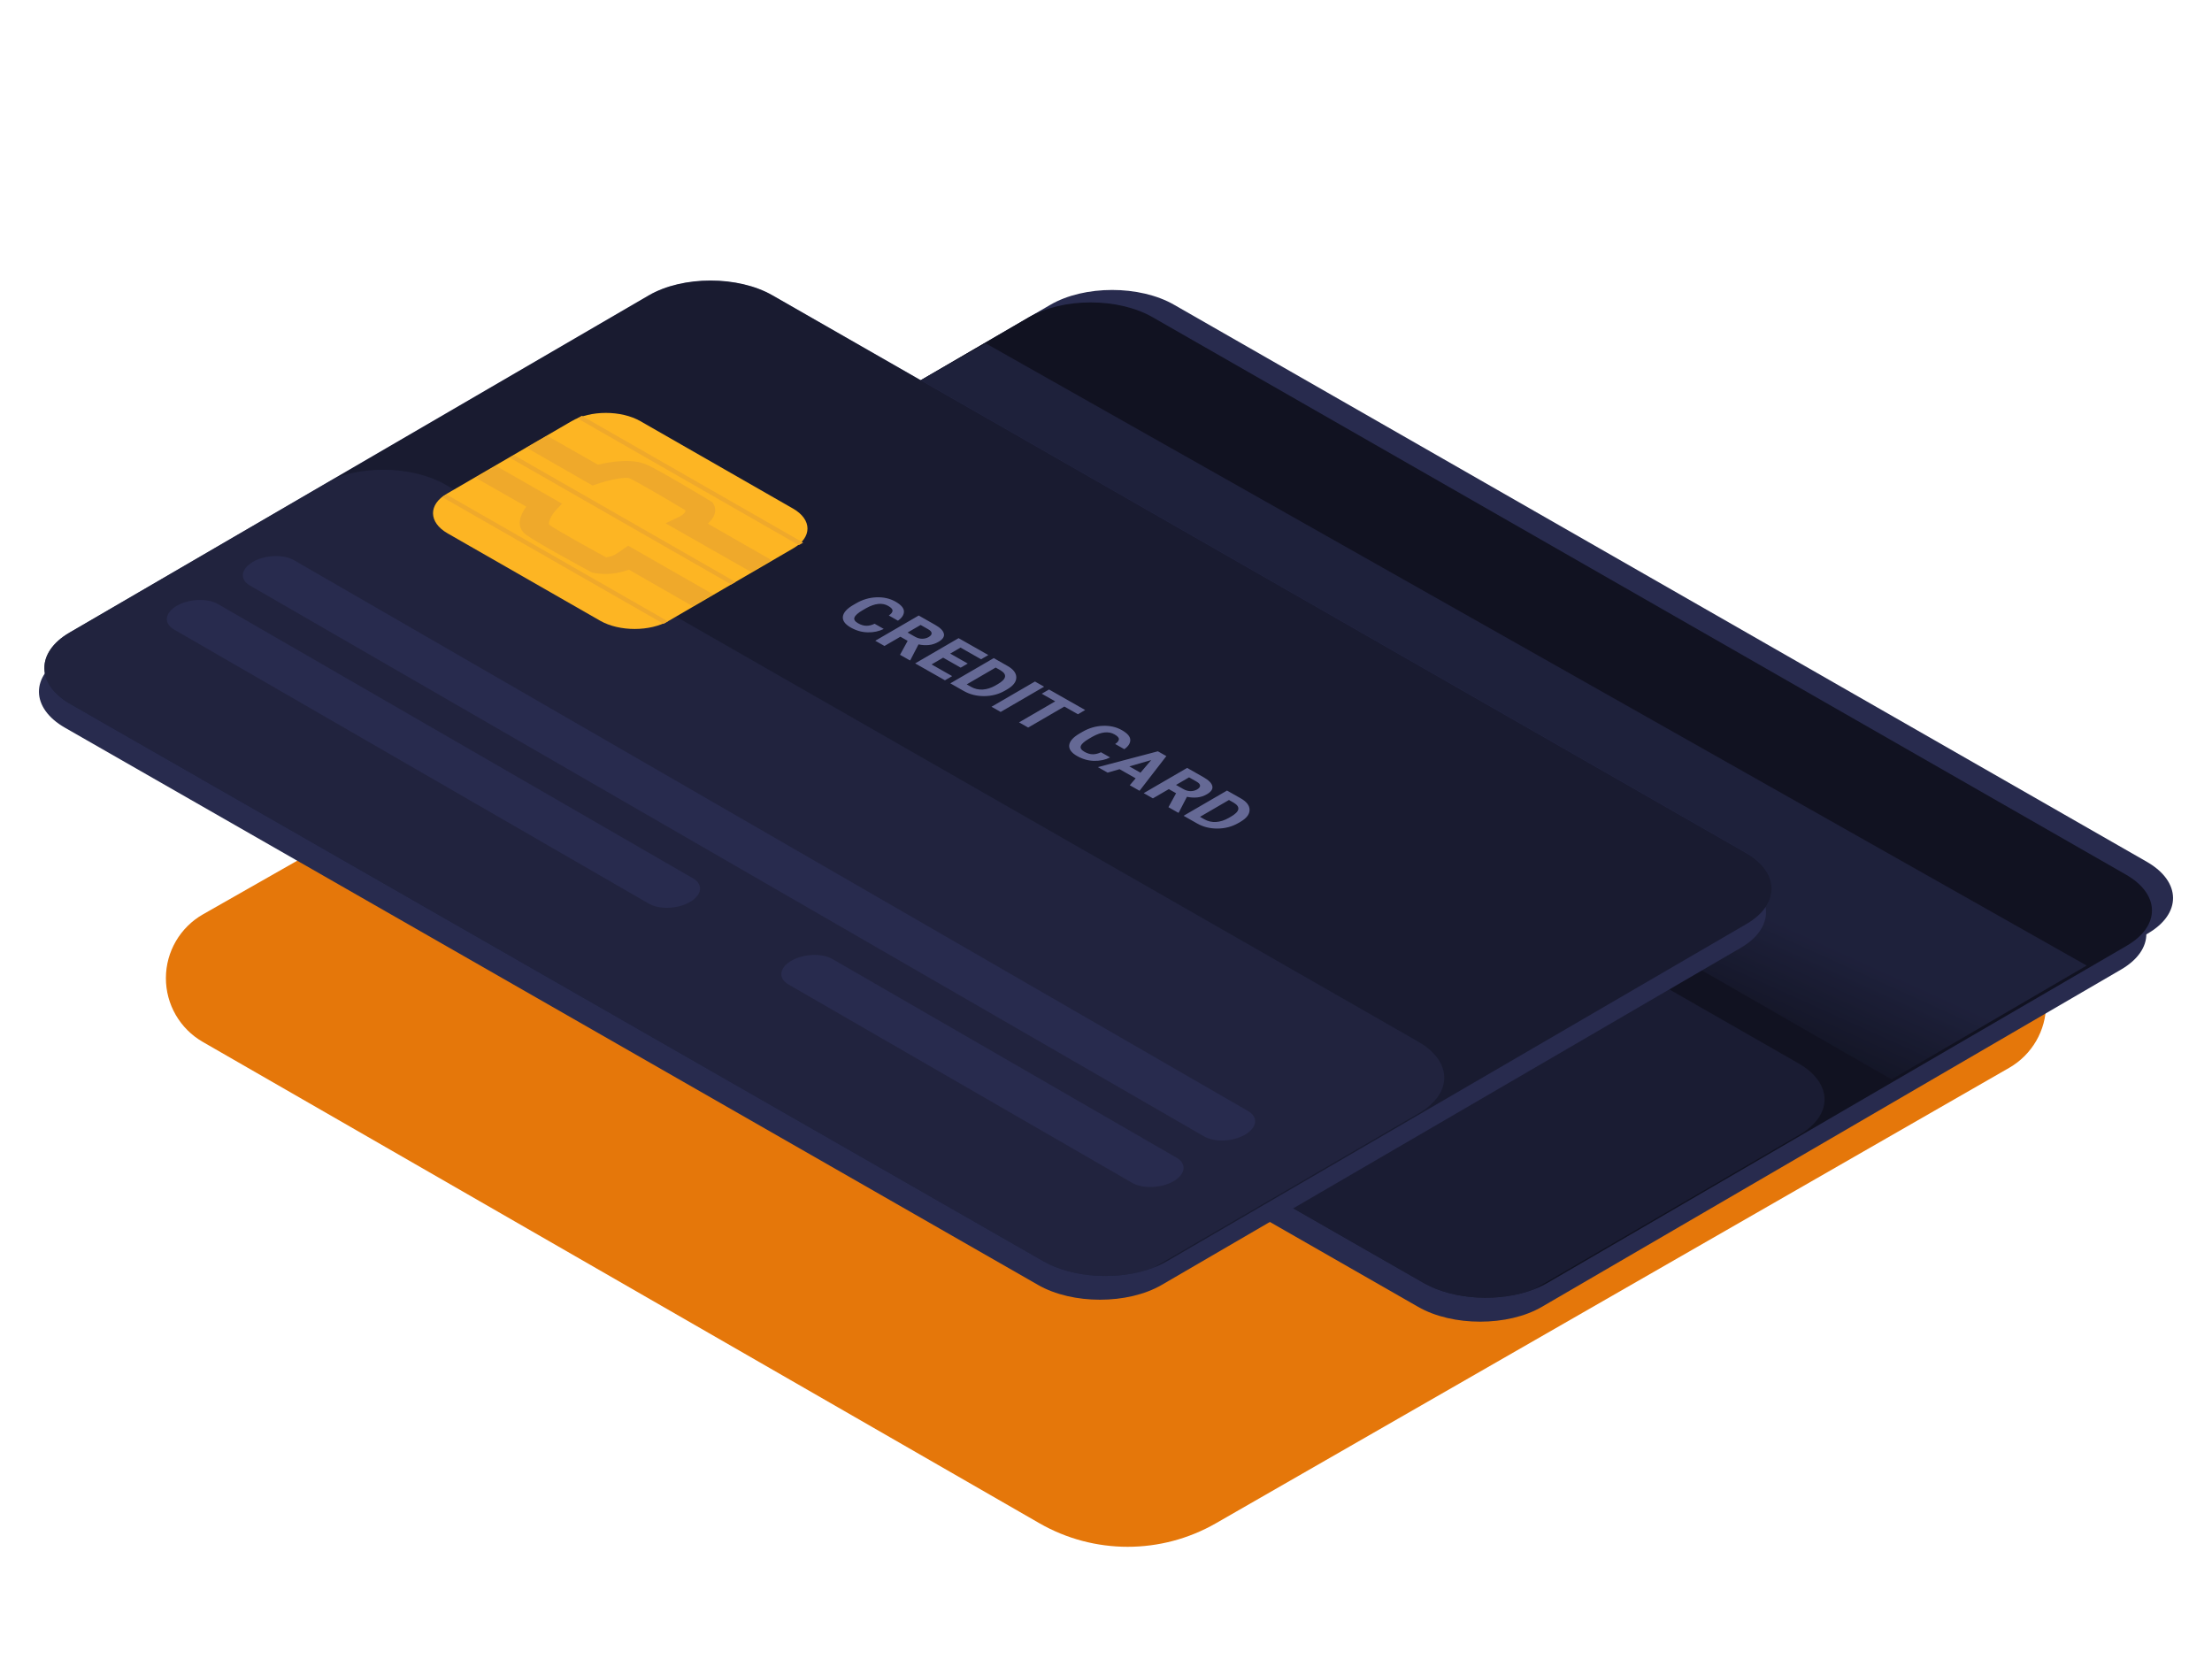
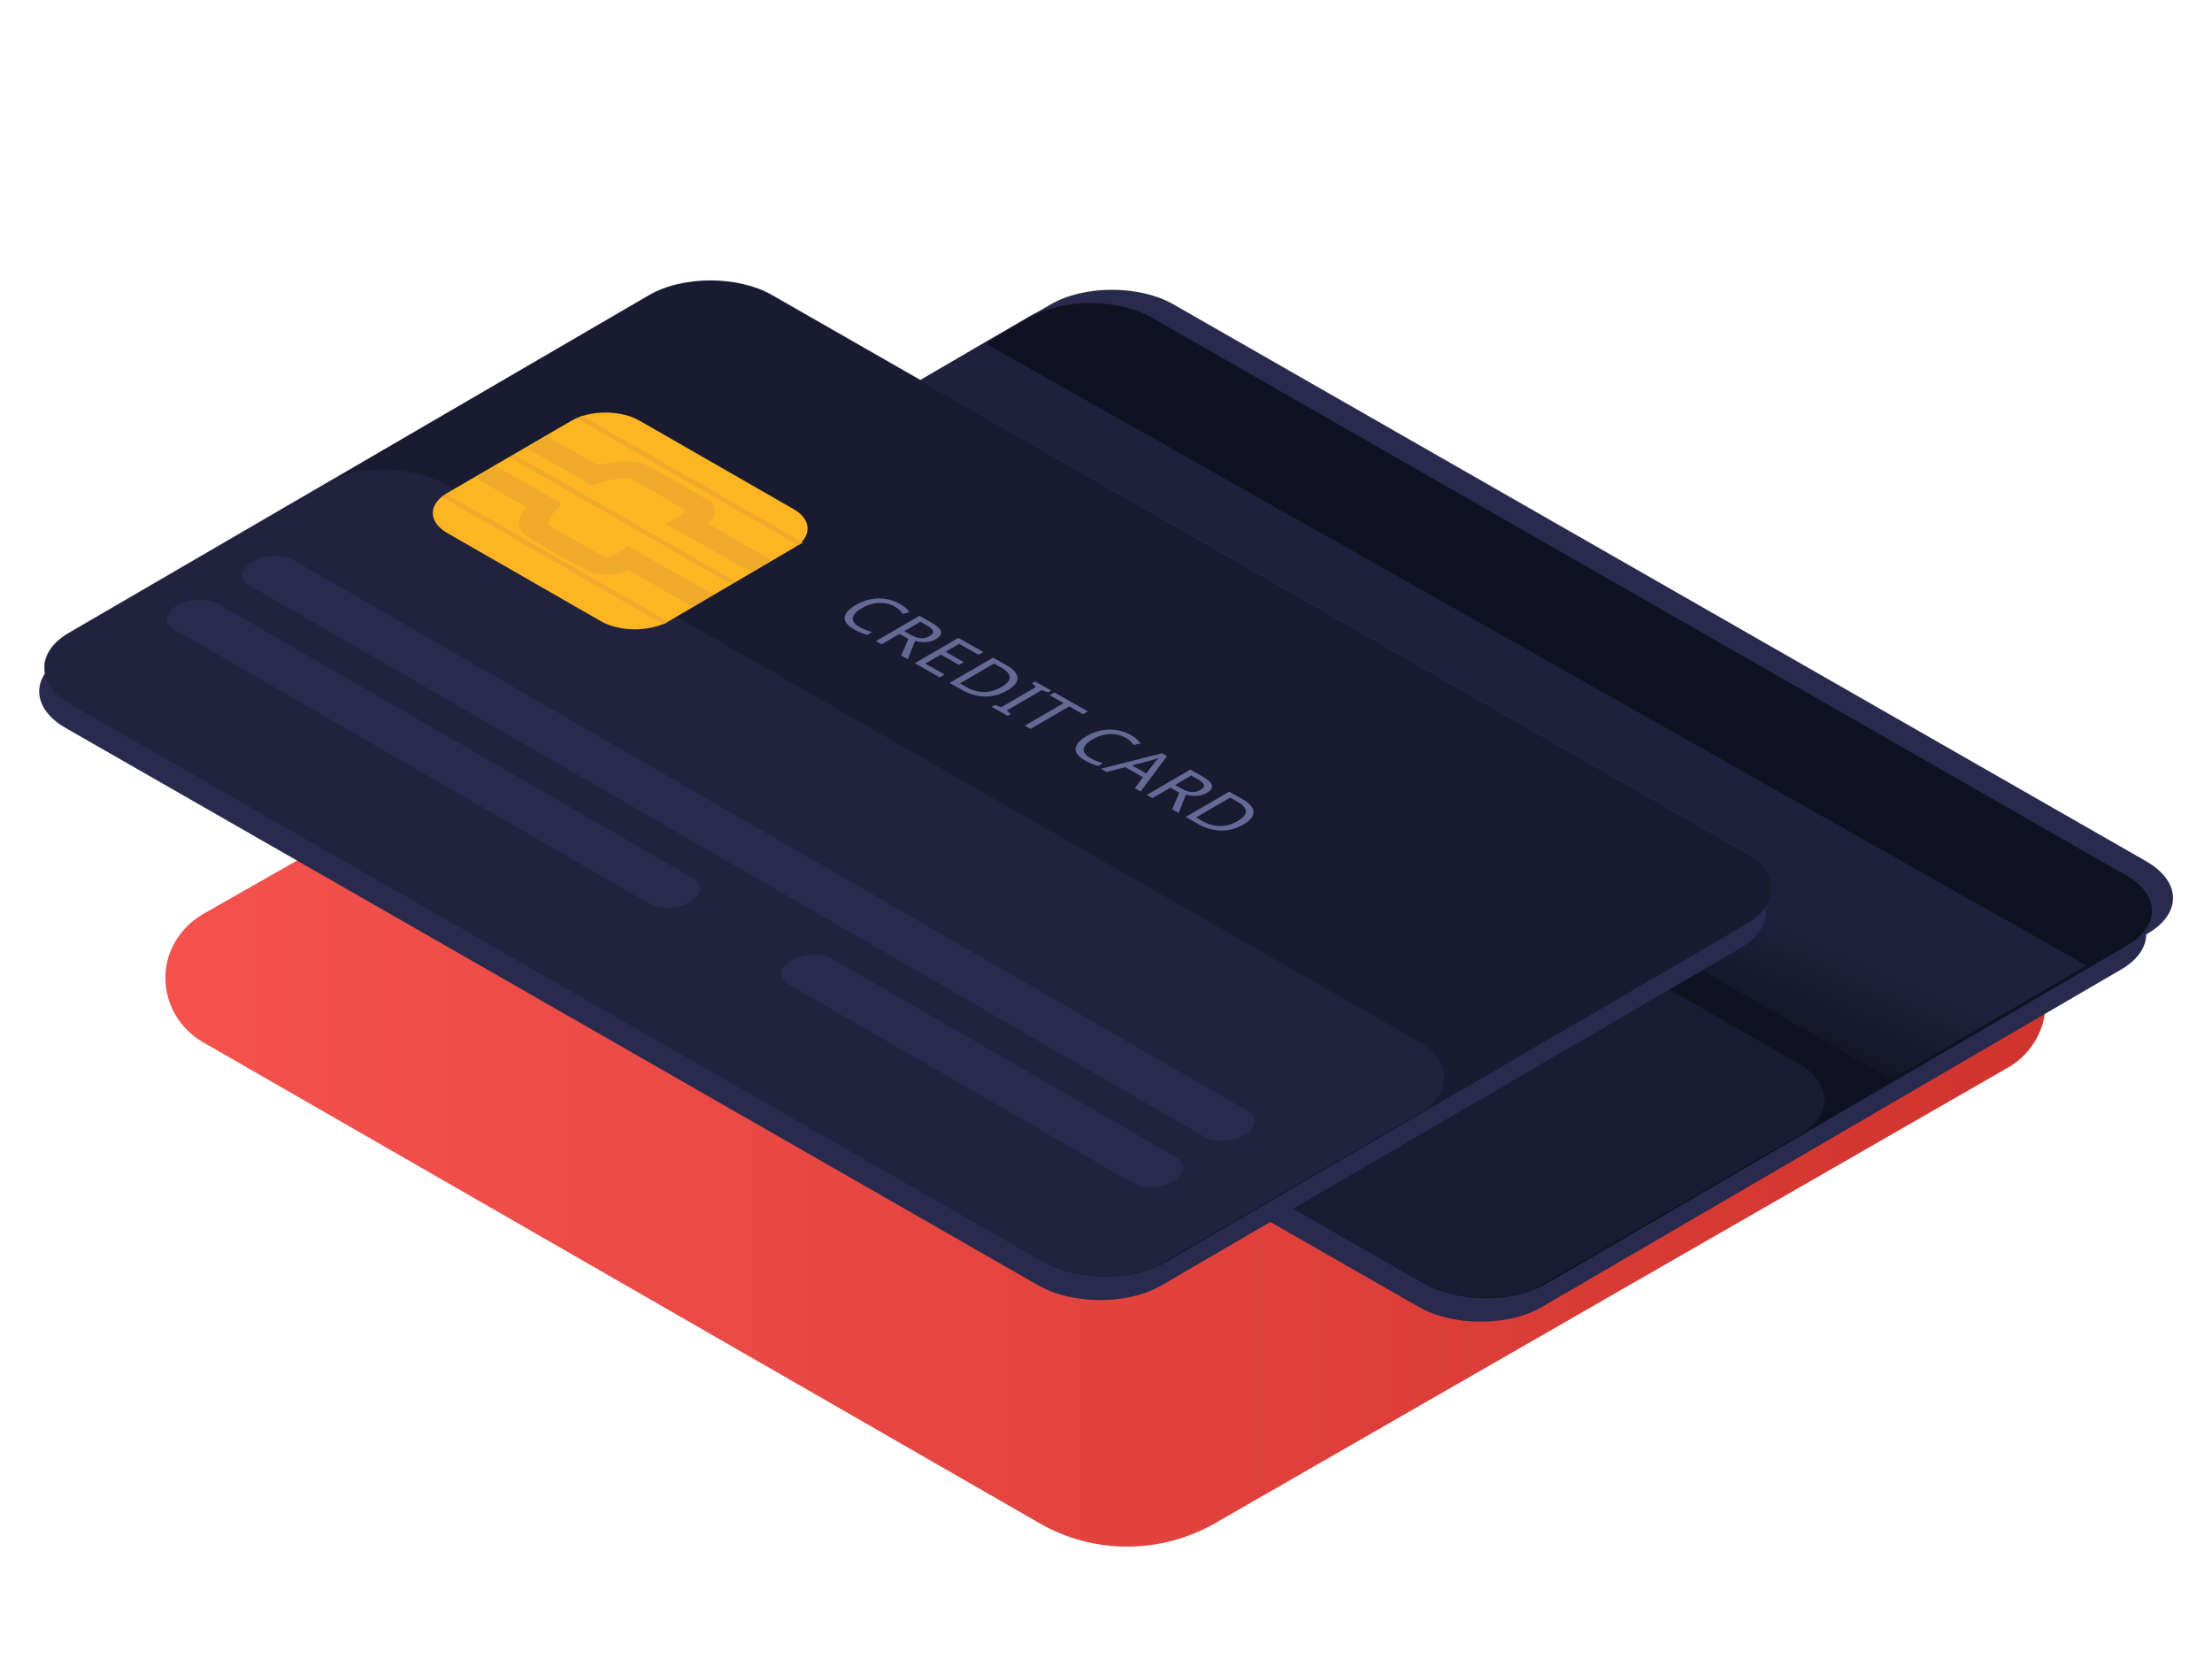
- <svg xmlns="http://www.w3.org/2000/svg" style="isolation:isolate" viewBox="0 0 400 300" width="400pt" height="300pt">
-   <defs>
-     <clipPath id="_clipPath_coA499INVYfdQtf1GkVE9NF4vUiAMiz1">
-       <rect width="400" height="300" />
+ <svg xmlns="http://www.w3.org/2000/svg" xmlns:xlink="http://www.w3.org/1999/xlink" version="1.1" id="Layer_1" x="0px" y="0px" viewBox="0 0 400 300" style="enable-background:new 0 0 400 300;" xml:space="preserve">
+   <style type="text/css">
+ 	.st0{clip-path:url(#SVGID_2_);}
+ 	.st1{fill:url(#SVGID_3_);}
+ 	.st2{fill:#282B4E;}
+ 	.st3{opacity:0.58;}
+ 	.st4{fill:url(#SVGID_4_);}
+ 	.st5{fill:url(#SVGID_5_);}
+ 	.st6{fill:#20233F;}
+ 	.st7{fill:#FDB523;}
+ 	.st8{fill:#EFA92B;}
+ 	.st9{font-family:'RobotoMonoForPowerline-Bold';}
+ 	.st10{font-size:12.771px;}
+ 	.st11{opacity:0.38;}
+ 	.st12{fill:url(#SVGID_6_);}
+ 	.st13{fill:url(#SVGID_7_);}
+ 	.st14{fill:#656995;}
+ </style>
+   <g>
+     <defs>
+       <rect id="SVGID_1_" width="400" height="300" />
+     </defs>
+     <clipPath id="SVGID_2_">
+       <use xlink:href="#SVGID_1_" style="overflow:visible;" />
    </clipPath>
-   </defs>
-   <g clip-path="url(#_clipPath_coA499INVYfdQtf1GkVE9NF4vUiAMiz1)">
-     <path d=" M 36.717 165.335 L 185.843 80.469 C 193.262 76.235 202.376 76.281 209.752 80.589 L 363.399 170.084 C 367.498 172.472 370.013 176.863 370 181.606 C 369.987 186.35 367.446 190.726 363.334 193.091 L 219.892 275.446 C 210.004 281.131 197.839 281.131 187.952 275.446 L 36.663 188.407 C 32.531 186.03 29.989 181.622 30 176.855 C 30.011 172.088 32.574 167.692 36.717 165.335 Z " fill="rgb(229,119,10)" />
-     <path d=" M 383.567 175.317 L 278.822 236.316 C 272.688 239.891 262.658 239.898 256.435 236.316 L 80.505 135.572 C 74.274 132.005 74.206 126.214 80.341 122.639 L 185.085 61.677 C 191.227 58.103 201.249 58.095 207.473 61.677 L 383.403 162.422 C 389.634 165.952 389.709 171.743 383.567 175.317 Z " fill="rgb(40,43,78)" />
-     <path d=" M 388.395 168.803 L 283.658 229.764 C 277.516 233.339 267.487 233.346 261.27 229.764 L 85.341 129.02 C 79.109 125.453 79.035 119.662 85.176 116.087 L 189.936 55.118 C 196.078 51.543 206.107 51.536 212.324 55.118 L 388.253 155.862 C 394.462 159.452 394.537 165.228 388.395 168.803 Z " fill="rgb(40,43,78)" />
-     <path d=" M 384.582 171.026 L 279.845 231.988 C 273.703 235.563 263.673 235.57 257.457 231.988 L 81.527 131.243 C 75.296 127.676 75.229 121.885 81.371 118.311 L 186.108 57.349 C 192.249 53.775 202.279 53.767 208.495 57.349 L 384.425 158.094 C 390.679 161.691 390.723 167.452 384.582 171.026 Z " fill="rgb(40,43,78)" />
-     <g opacity="0.58">
-       <linearGradient id="_lgradient_63" x1="0.152" y1="0.843" x2="1.107" y2="0.284" gradientTransform="matrix(312.349,0,0,179.983,76.796,54.688)" gradientUnits="userSpaceOnUse">
-         <stop offset="15.905%" stop-opacity="1" style="stop-color:rgb(0,0,0)" />
-         <stop offset="27.537%" stop-opacity="1" style="stop-color:rgb(0,0,0)" />
-         <stop offset="100%" stop-opacity="1" style="stop-color:rgb(0,0,0)" />
+     <g class="st0">
+       <linearGradient id="SVGID_3_" gradientUnits="userSpaceOnUse" x1="30" y1="178.518" x2="370" y2="178.518">
+         <stop offset="0" style="stop-color:#F5524E" />
+         <stop offset="1" style="stop-color:#D0342F" />
      </linearGradient>
-       <path d=" M 384.582 171.019 L 279.837 231.988 C 279.056 232.437 278.24 232.824 277.397 233.145 C 271.293 235.51 262.905 235.122 257.442 232.003 L 81.512 131.258 C 75.289 127.699 75.214 121.908 81.348 118.333 L 129.34 90.408 L 186.055 57.372 C 192.19 53.797 202.219 53.79 208.443 57.372 L 384.365 158.116 C 390.679 161.691 390.723 167.452 384.582 171.019 Z " fill="url(#_lgradient_63)" />
+       <path class="st1" d="M36.7,165.3l149.1-84.9c7.4-4.2,16.5-4.2,23.9,0.1l153.6,89.5c4.1,2.4,6.6,6.8,6.6,11.5    c0,4.7-2.6,9.1-6.7,11.5l-143.4,82.4c-9.9,5.7-22.1,5.7-31.9,0l-151.3-87c-4.1-2.4-6.7-6.8-6.7-11.6S32.6,167.7,36.7,165.3z" />
+       <path class="st2" d="M383.6,175.3l-104.7,61c-6.1,3.6-16.2,3.6-22.4,0L80.5,135.6c-6.2-3.6-6.3-9.4-0.2-12.9l104.7-61    c6.1-3.6,16.2-3.6,22.4,0l175.9,100.7C389.6,166,389.7,171.7,383.6,175.3z" />
+       <path class="st2" d="M388.4,168.8l-104.7,61c-6.1,3.6-16.2,3.6-22.4,0L85.3,129c-6.2-3.6-6.3-9.4-0.2-12.9l104.8-61    c6.1-3.6,16.2-3.6,22.4,0l175.9,100.7C394.5,159.5,394.5,165.2,388.4,168.8z" />
+       <path class="st2" d="M384.6,171l-104.7,61c-6.1,3.6-16.2,3.6-22.4,0L81.5,131.2c-6.2-3.6-6.3-9.4-0.2-12.9l104.7-61    c6.1-3.6,16.2-3.6,22.4,0l175.9,100.7C390.7,161.7,390.7,167.5,384.6,171z" />
+       <g class="st3">
+         <linearGradient id="SVGID_4_" gradientUnits="userSpaceOnUse" x1="9.096906e-02" y1="299.261" x2="1.047" y2="299.82" gradientTransform="matrix(312.349 0 0 -179.983 76.796 54049.59)">
+           <stop offset="0.159" style="stop-color:#000000" />
+           <stop offset="0.275" style="stop-color:#000000" />
+           <stop offset="1" style="stop-color:#000000" />
+         </linearGradient>
+         <path class="st4" d="M384.6,171l-104.7,61c-0.8,0.4-1.6,0.8-2.4,1.2c-6.1,2.4-14.5,2-20-1.1L81.5,131.3     c-6.2-3.6-6.3-9.3-0.2-12.9l48-27.9l56.7-33c6.1-3.6,16.2-3.6,22.4,0l175.9,100.7C390.7,161.7,390.7,167.5,384.6,171z" />
+       </g>
+       <g class="st3">
+         <linearGradient id="SVGID_5_" gradientUnits="userSpaceOnUse" x1="0.303" y1="299.258" x2="0.927" y2="300.04" gradientTransform="matrix(233.123 0 0 -133.11 144.213 39995.09)">
+           <stop offset="0" style="stop-color:#000000" />
+           <stop offset="0.25" style="stop-color:#282B4E" />
+           <stop offset="1" style="stop-color:#282B4E" />
+         </linearGradient>
+         <path class="st5" d="M178.2,62.1l199.1,112.5L342,195.2L144.2,81.4L178.2,62.1L178.2,62.1z" />
+       </g>
+       <g class="st3">
+         <path class="st6" d="M325.4,205.2l-48,27.9c-6.1,2.4-14.5,2-20-1.1L81.5,131.3c-6.2-3.6-6.3-9.3-0.2-12.9l48-27.9     c6.1-2.4,14.5-2,20,1.1l175.9,100.7C331.4,195.9,331.5,201.6,325.4,205.2z" />
+       </g>
+       <path class="st7" d="M212.3,103.1l-22.5,13.1c-3.4,2-9,2-12.4,0l-27.6-15.8c-3.5-2-3.5-5.2-0.1-7.2l22.5-13.1c3.4-2,9-2,12.4,0    l27.6,15.8C215.6,97.9,215.7,101.1,212.3,103.1z" />
+       <path class="st8" d="M197.7,111.4l-3.7,2.1l-11.5-6.6c-1.9,0.7-4.1,1-6.1,0.6l-0.6-0.1l-0.4-0.2c-1-0.5-9.5-5.1-11.5-6.6    c-2.1-1.5-1-3.7,0-5.1l-9.2-5.2l3.7-2.1l11.9,6.8l-1,1c-1.1,1.1-1.6,2.5-1.3,2.8c1.2,0.9,6.6,3.9,10.2,5.9    c0.8-0.1,1.5-0.3,2.2-0.8l1.8-1.3L197.7,111.4z" />
+       <path class="st8" d="M204.6,107.4l3.7-2.1l-11.5-6.6c1.6-1.4,1.5-2.8,1-3.5l-0.2-0.3l-0.4-0.2c-0.9-0.6-9-5.4-11.5-6.6    c-2.6-1.2-6.5-0.5-8.8,0l-9.2-5.2l-3.7,2.1l11.9,6.8l1.7-0.6c1.9-0.6,4.3-1,4.9-0.8c1.5,0.7,6.7,3.7,10.2,5.9    c-0.1,0.3-0.3,0.7-1.4,1.3l-2.2,1.1L204.6,107.4z" />
+       <path class="st8" d="M201.8,109.2l-0.8,0.5l-40-22.9l0.8-0.5L201.8,109.2L201.8,109.2z" />
+       <path class="st8" d="M189.5,116.3l-0.8,0.4l-40-22.9l0.8-0.5L189.5,116.3L189.5,116.3z" />
+       <path class="st8" d="M214,102.1l-0.8,0.5l-40-22.9l0.8-0.5L214,102.1L214,102.1z" />
+       <text transform="matrix(0.8849 0.5024 -0.8647 0.5024 218.9352 115.1987)" class="st2 st9 st10">CREDIT CARD</text>
+       <path class="st2" d="M186.1,167.4l-85.9-49.6c-1.9-1.1-1.7-3,0.5-4.3l0,0c2.2-1.3,5.5-1.4,7.4-0.3l85.9,49.6    c1.9,1.1,1.7,3-0.5,4.3l0,0C191.4,168.3,188,168.5,186.1,167.4z" />
+       <path class="st2" d="M314.8,171.4l-104.7,61c-6.1,3.6-16.2,3.6-22.4,0L11.8,131.6c-6.2-3.6-6.3-9.4-0.2-12.9l104.7-61    c6.1-3.6,16.2-3.6,22.4,0l175.9,100.7C320.9,162,320.9,167.8,314.8,171.4z" />
+       <path class="st2" d="M315.8,167.1l-104.7,61c-6.1,3.6-16.2,3.6-22.4,0L12.8,127.3c-6.2-3.6-6.3-9.4-0.2-12.9l104.7-61    c6.1-3.6,16.2-3.6,22.4,0l175.9,100.7C321.9,157.7,321.9,163.5,315.8,167.1z" />
+       <g class="st11">
+         <linearGradient id="SVGID_6_" gradientUnits="userSpaceOnUse" x1="1.366628e-02" y1="299.418" x2="1" y2="299.584" gradientTransform="matrix(312.343 0 0 -179.983 8.022 54045.656)">
+           <stop offset="1" style="stop-color:#000000" />
+           <stop offset="1" style="stop-color:#000000" />
+           <stop offset="1" style="stop-color:#000000" />
+         </linearGradient>
+         <path class="st12" d="M315.8,167.1l-104.7,61c-0.8,0.5-1.6,0.8-2.4,1.2c-6.1,2.4-14.5,2-20-1.1L12.7,127.3     c-6.2-3.6-6.3-9.4-0.2-12.9l48-27.9l56.8-33c6.1-3.6,16.2-3.6,22.4,0l175.9,100.7C321.9,157.7,321.9,163.5,315.8,167.1z" />
+       </g>
+       <g class="st3">
+         <linearGradient id="SVGID_7_" gradientUnits="userSpaceOnUse" x1="1.561494e-02" y1="299.413" x2="1" y2="299.59" gradientTransform="matrix(253.145 0 0 -145.788 8.022 43821.348)">
+           <stop offset="1" style="stop-color:#282B4E;stop-opacity:0.85" />
+           <stop offset="1" style="stop-color:#000000" />
+           <stop offset="1" style="stop-color:#000000" />
+         </linearGradient>
+         <path class="st13" d="M256.6,201.3l-48,27.9c-6.1,2.4-14.5,2-20-1.1L12.7,127.3c-6.2-3.6-6.3-9.4-0.2-12.9l48-27.9     c6.1-2.4,14.5-2,20,1.1l175.9,100.7C262.7,191.9,262.7,197.7,256.6,201.3z" />
+       </g>
+       <path class="st7" d="M143.5,99.1L121,112.3c-3.4,2-9,2-12.4,0L80.9,96.4c-3.5-2-3.5-5.2-0.1-7.2l22.5-13.1c3.4-2,9-2,12.4,0    L143.4,92C146.9,93.9,146.9,97.2,143.5,99.1z" />
+       <path class="st8" d="M128.9,107.5l-3.7,2.2l-11.5-6.6c-1.9,0.7-4.1,1-6.1,0.6l-0.6-0.1l-0.4-0.2c-1-0.5-9.5-5.1-11.5-6.6    c-2.1-1.5-1-3.7,0-5.1L86,86.4l3.7-2.1l11.9,6.8l-1,1c-1.1,1.1-1.6,2.5-1.3,2.8c1.2,0.9,6.6,3.9,10.2,5.9c0.8-0.1,1.5-0.4,2.2-0.8    l1.8-1.3L128.9,107.5z" />
+       <path class="st8" d="M135.8,103.4l3.7-2.1L128,94.7c1.6-1.4,1.5-2.8,1-3.5l-0.2-0.3l-0.4-0.2c-0.9-0.6-9-5.4-11.5-6.6    c-2.6-1.2-6.5-0.5-8.8,0l-9.2-5.2L95.2,81l11.9,6.8l1.7-0.6c1.9-0.6,4.3-0.9,4.9-0.8c1.5,0.7,6.7,3.7,10.2,5.9    c-0.1,0.3-0.3,0.7-1.4,1.3l-2.2,1.1L135.8,103.4z" />
+       <path class="st8" d="M133,105.2l-0.8,0.4l-40-22.9l0.8-0.5L133,105.2L133,105.2z" />
+       <path class="st8" d="M120.8,112.4l-0.8,0.5L80,89.9l0.8-0.5L120.8,112.4L120.8,112.4z" />
+       <path class="st8" d="M145.2,98.1l-0.8,0.5l-40-22.9l0.8-0.5L145.2,98.1L145.2,98.1z" />
+       <text transform="matrix(0.8849 0.5024 -0.8647 0.5024 150.1608 111.2587)" class="st14 st9 st10">CREDIT CARD</text>
+       <path class="st2" d="M217.7,205.5L45.2,105.9c-1.9-1.1-1.7-3,0.5-4.3l0,0c2.2-1.3,5.5-1.4,7.4-0.3l172.5,99.6    c1.9,1.1,1.7,3-0.5,4.3l0,0C222.9,206.5,219.6,206.6,217.7,205.5z" />
+       <path class="st2" d="M117.4,163.4l-85.9-49.6c-1.9-1.1-1.7-3,0.5-4.3l0,0c2.2-1.3,5.5-1.4,7.4-0.3l85.9,49.6    c1.9,1.1,1.7,3-0.5,4.3l0,0C122.6,164.4,119.3,164.5,117.4,163.4z" />
+       <path class="st2" d="M204.8,213.9L142.6,178c-1.9-1.1-1.7-3,0.5-4.3l0,0c2.2-1.3,5.5-1.4,7.4-0.3l62.2,35.9c1.9,1.1,1.7,3-0.5,4.3    l0,0C210,214.9,206.7,215,204.8,213.9z" />
    </g>
-     <g opacity="0.58">
-       <linearGradient id="_lgradient_64" x1="0" y1="0.5" x2="0.623" y2="-0.282" gradientTransform="matrix(233.123,0,0,133.11,144.213,62.088)" gradientUnits="userSpaceOnUse">
-         <stop offset="0%" stop-opacity="1" style="stop-color:rgb(0,0,0)" />
-         <stop offset="25%" stop-opacity="1" style="stop-color:rgb(40,43,78)" />
-         <stop offset="100%" stop-opacity="1" style="stop-color:rgb(40,43,78)" />
-       </linearGradient>
-       <path d=" M 178.249 62.088 L 377.336 174.601 L 342.038 195.198 L 144.213 81.416 L 178.249 62.088 L 178.249 62.088 Z " fill="url(#_lgradient_64)" />
-     </g>
-     <g opacity="0.58">
-       <path d=" M 325.389 205.212 L 277.397 233.145 C 271.293 235.51 262.905 235.122 257.442 232.003 L 81.512 131.258 C 75.289 127.699 75.214 121.908 81.348 118.333 L 129.34 90.408 C 135.437 88.043 143.832 88.431 149.295 91.55 L 325.225 192.287 C 331.448 195.854 331.523 201.645 325.389 205.212 Z " fill="rgb(32,35,63)" />
-     </g>
-     <path d=" M 212.264 103.065 L 189.727 116.169 C 186.324 118.154 180.772 118.154 177.309 116.169 L 149.698 100.356 C 146.243 98.378 146.205 95.132 149.608 93.184 L 172.145 80.065 C 175.548 78.088 181.1 78.08 184.563 80.065 L 212.174 95.878 C 215.629 97.878 215.667 101.087 212.264 103.065 Z " fill="rgb(253,181,35)" />
-     <path d=" M 197.704 111.393 L 193.973 113.542 L 182.473 106.945 C 180.524 107.69 178.413 107.906 176.354 107.572 L 175.802 107.468 L 175.369 107.229 C 174.406 106.707 165.854 102.08 163.914 100.654 C 161.854 99.162 162.921 96.923 163.914 95.55 L 154.742 90.326 L 158.474 88.177 L 170.414 95.02 L 169.421 96.02 C 168.362 97.132 167.802 98.498 168.093 98.826 C 169.279 99.699 174.645 102.692 178.339 104.699 C 179.119 104.632 179.866 104.351 180.496 103.886 L 182.324 102.602 L 197.704 111.393 Z " fill="rgb(239,169,43)" />
-     <path d=" M 204.6 107.371 L 208.331 105.222 L 196.809 98.625 C 198.406 97.237 198.301 95.826 197.846 95.087 L 197.66 94.766 L 197.257 94.52 C 196.339 93.968 188.249 89.073 185.772 87.961 C 183.137 86.782 179.264 87.416 176.929 87.961 L 167.757 82.737 L 164.026 84.886 L 175.966 91.729 L 177.705 91.17 C 179.63 90.55 181.988 90.214 182.563 90.378 C 184.055 91.058 189.279 94.11 192.809 96.244 C 192.757 96.505 192.51 96.99 191.421 97.498 L 189.219 98.565 L 204.6 107.371 Z " fill="rgb(239,169,43)" />
-     <path d=" M 201.779 109.177 L 200.995 109.632 L 160.966 86.699 L 161.742 86.244 L 201.779 109.177 L 201.779 109.177 Z " fill="rgb(239,169,43)" />
-     <path d=" M 189.548 116.296 L 188.764 116.744 L 148.735 93.819 L 149.519 93.364 L 189.548 116.296 L 189.548 116.296 Z " fill="rgb(239,169,43)" />
-     <path d=" M 214.003 102.057 L 213.226 102.513 L 173.19 79.58 L 173.973 79.125 L 214.003 102.057 L 214.003 102.057 Z " fill="rgb(239,169,43)" />
-     <text transform="matrix(0.657,0.373,-0.642,0.373,218.935,115.199)" style="font-family:'Roboto';font-weight:700;font-size:17.2px;font-style:normal;font-variant-ligatures:none;fill:#282B4E;stroke:none;">CREDIT CARD</text>
-     <path d=" M 186.13 167.355 L 100.228 117.759 C 98.325 116.662 98.564 114.774 100.758 113.468 L 100.758 113.468 C 102.952 112.199 106.281 112.065 108.184 113.162 L 194.085 162.758 C 195.988 163.855 195.749 165.743 193.548 167.041 L 193.548 167.041 C 191.354 168.31 188.033 168.452 186.13 167.355 Z " fill="rgb(40,43,78)" />
-     <path d=" M 314.792 171.392 L 210.085 232.346 C 203.943 235.921 193.913 235.928 187.697 232.346 L 11.76 131.602 C 5.536 128.035 5.461 122.244 11.603 118.669 L 116.34 57.707 C 122.482 54.133 132.511 54.125 138.728 57.707 L 314.658 158.452 C 320.859 162.019 320.934 167.81 314.792 171.392 Z " fill="rgb(40,43,78)" />
-     <path d=" M 315.807 167.094 L 211.07 228.055 C 204.928 231.63 194.898 231.63 188.682 228.055 L 12.752 127.311 C 6.521 123.744 6.446 117.953 12.588 114.378 L 117.318 53.409 C 123.459 49.834 133.489 49.827 139.705 53.409 L 315.635 154.154 C 321.881 157.728 321.948 163.519 315.807 167.094 Z " fill="rgb(40,43,78)" />
-     <g opacity="0.38">
-       <linearGradient id="_lgradient_65" x1="0" y1="0.5" x2="0.986" y2="0.335" gradientTransform="matrix(312.343,0,0,179.983,8.022,50.755)" gradientUnits="userSpaceOnUse">
-         <stop offset="100%" stop-opacity="1" style="stop-color:rgb(0,0,0)" />
-         <stop offset="100%" stop-opacity="1" style="stop-color:rgb(0,0,0)" />
-         <stop offset="100%" stop-opacity="1" style="stop-color:rgb(0,0,0)" />
-       </linearGradient>
-       <path d=" M 315.814 167.086 L 211.07 228.048 C 210.289 228.501 209.473 228.89 208.63 229.212 C 202.525 231.578 194.13 231.189 188.667 228.07 L 12.737 127.326 C 6.514 123.759 6.439 117.975 12.581 114.4 L 60.565 86.476 L 117.318 53.439 C 123.459 49.864 133.482 49.857 139.705 53.439 L 315.635 154.183 C 321.874 157.728 321.948 163.512 315.814 167.086 Z " fill="url(#_lgradient_65)" />
-     </g>
-     <g opacity="0.58">
-       <linearGradient id="_lgradient_66" x1="0" y1="0.5" x2="0.984" y2="0.323" gradientTransform="matrix(253.145,0,0,145.788,8.022,84.95)" gradientUnits="userSpaceOnUse">
-         <stop offset="100%" stop-opacity="0.85" style="stop-color:rgb(40,43,78)" />
-         <stop offset="100%" stop-opacity="1" style="stop-color:rgb(0,0,0)" />
-         <stop offset="100%" stop-opacity="1" style="stop-color:rgb(0,0,0)" />
-       </linearGradient>
-       <path d=" M 256.614 201.28 L 208.63 229.212 C 202.525 231.578 194.13 231.189 188.667 228.07 L 12.737 127.326 C 6.514 123.759 6.439 117.975 12.581 114.4 L 60.565 86.476 C 66.669 84.11 75.057 84.498 80.52 87.617 L 256.45 188.362 C 262.673 191.922 262.748 197.712 256.614 201.28 Z " fill="url(#_lgradient_66)" />
-     </g>
-     <path d=" M 143.489 99.132 L 120.959 112.251 C 117.556 114.229 112.004 114.236 108.534 112.251 L 80.923 96.438 C 77.468 94.453 77.423 91.214 80.833 89.267 L 103.37 76.155 C 106.781 74.17 112.325 74.17 115.795 76.155 L 143.407 91.968 C 146.854 93.938 146.899 97.154 143.489 99.132 Z " fill="rgb(253,181,35)" />
-     <path d=" M 128.929 107.453 L 125.235 109.61 L 113.721 103.013 C 111.771 103.752 109.661 103.969 107.601 103.639 L 107.042 103.528 L 106.616 103.296 C 105.646 102.774 97.102 98.147 95.161 96.722 C 93.102 95.229 94.161 92.99 95.161 91.617 L 85.997 86.393 L 89.691 84.244 L 101.631 91.08 L 100.669 92.087 C 99.616 93.207 99.057 94.572 99.34 94.901 C 100.527 95.774 105.893 98.766 109.586 100.774 C 110.368 100.704 111.116 100.422 111.751 99.96 L 113.579 98.677 L 128.929 107.453 Z " fill="rgb(239,169,43)" />
-     <path d=" M 135.832 103.438 L 139.526 101.289 L 127.997 94.692 C 129.586 93.296 129.489 91.893 129.034 91.155 L 128.84 90.834 L 128.437 90.587 C 127.526 90.035 119.437 85.14 116.952 84.028 C 114.318 82.849 110.452 83.483 108.109 84.028 L 98.937 78.804 L 95.206 80.953 L 107.146 87.796 L 108.878 87.229 C 110.803 86.617 113.161 86.282 113.743 86.446 C 115.236 87.125 120.459 90.177 123.989 92.311 C 123.937 92.572 123.691 93.058 122.594 93.565 L 120.355 94.632 L 135.832 103.438 Z " fill="rgb(239,169,43)" />
-     <path d=" M 133.004 105.244 L 132.228 105.692 L 92.191 82.767 L 92.975 82.311 L 133.004 105.244 L 133.004 105.244 Z " fill="rgb(239,169,43)" />
-     <path d=" M 120.773 112.356 L 119.997 112.811 L 79.96 89.886 L 80.744 89.431 L 120.773 112.356 L 120.773 112.356 Z " fill="rgb(239,169,43)" />
-     <path d=" M 145.235 98.125 L 144.452 98.58 L 104.422 75.647 L 105.206 75.192 L 145.235 98.125 L 145.235 98.125 Z " fill="rgb(239,169,43)" />
-     <text transform="matrix(0.657,0.373,-0.642,0.373,150.16,111.259)" style="font-family:'Roboto';font-weight:700;font-size:17.2px;font-style:normal;font-variant-ligatures:none;fill:#656995;stroke:none;">CREDIT CARD</text>
-     <path d=" M 217.726 205.496 L 45.2 105.886 C 43.297 104.789 43.535 102.901 45.729 101.602 L 45.729 101.602 C 47.923 100.334 51.252 100.199 53.155 101.296 L 225.681 200.906 C 227.584 202.003 227.346 203.891 225.144 205.19 L 225.144 205.19 C 222.95 206.466 219.629 206.593 217.726 205.496 Z " fill="rgb(40,43,78)" />
-     <path d=" M 117.355 163.422 L 31.453 113.826 C 29.551 112.721 29.789 110.804 31.983 109.535 L 31.983 109.535 C 34.185 108.266 37.506 108.132 39.409 109.229 L 125.31 158.825 C 127.213 159.922 126.974 161.81 124.78 163.109 L 124.78 163.109 C 122.579 164.377 119.258 164.519 117.355 163.422 Z " fill="rgb(40,43,78)" />
-     <path d=" M 204.786 213.929 L 142.571 178.019 C 140.668 176.914 140.907 174.996 143.108 173.728 L 143.108 173.728 C 145.302 172.459 148.631 172.325 150.534 173.422 L 212.741 209.339 C 214.644 210.436 214.406 212.324 212.204 213.623 L 212.204 213.623 C 210.01 214.854 206.682 214.996 204.786 213.929 Z " fill="rgb(40,43,78)" />
  </g>
</svg>
